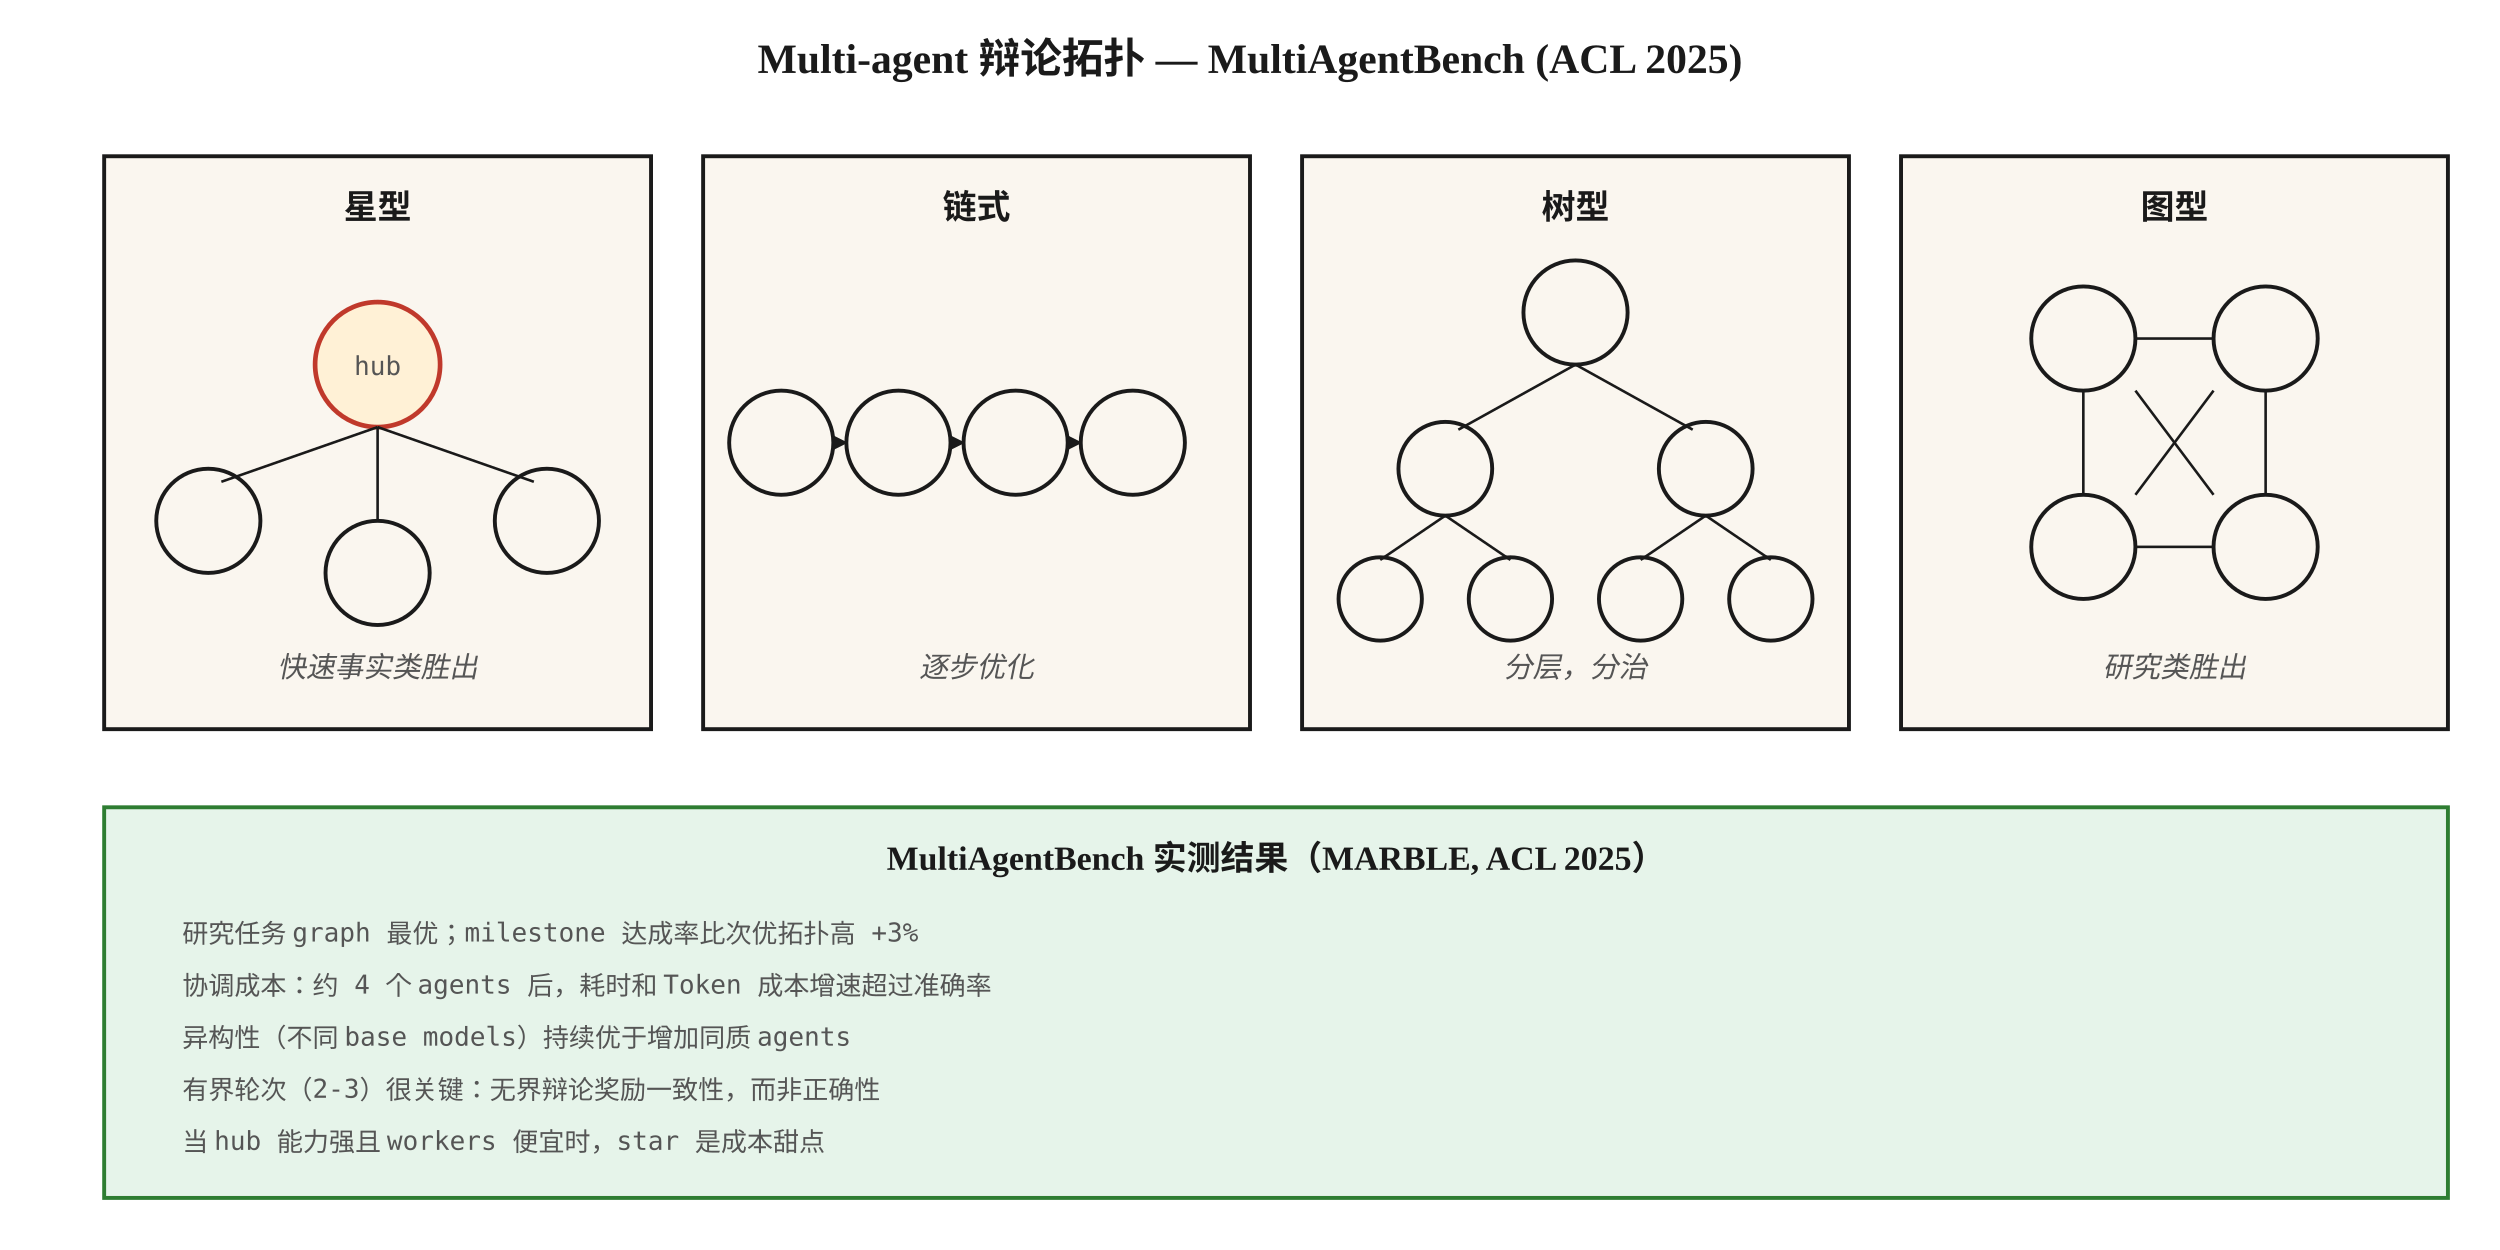
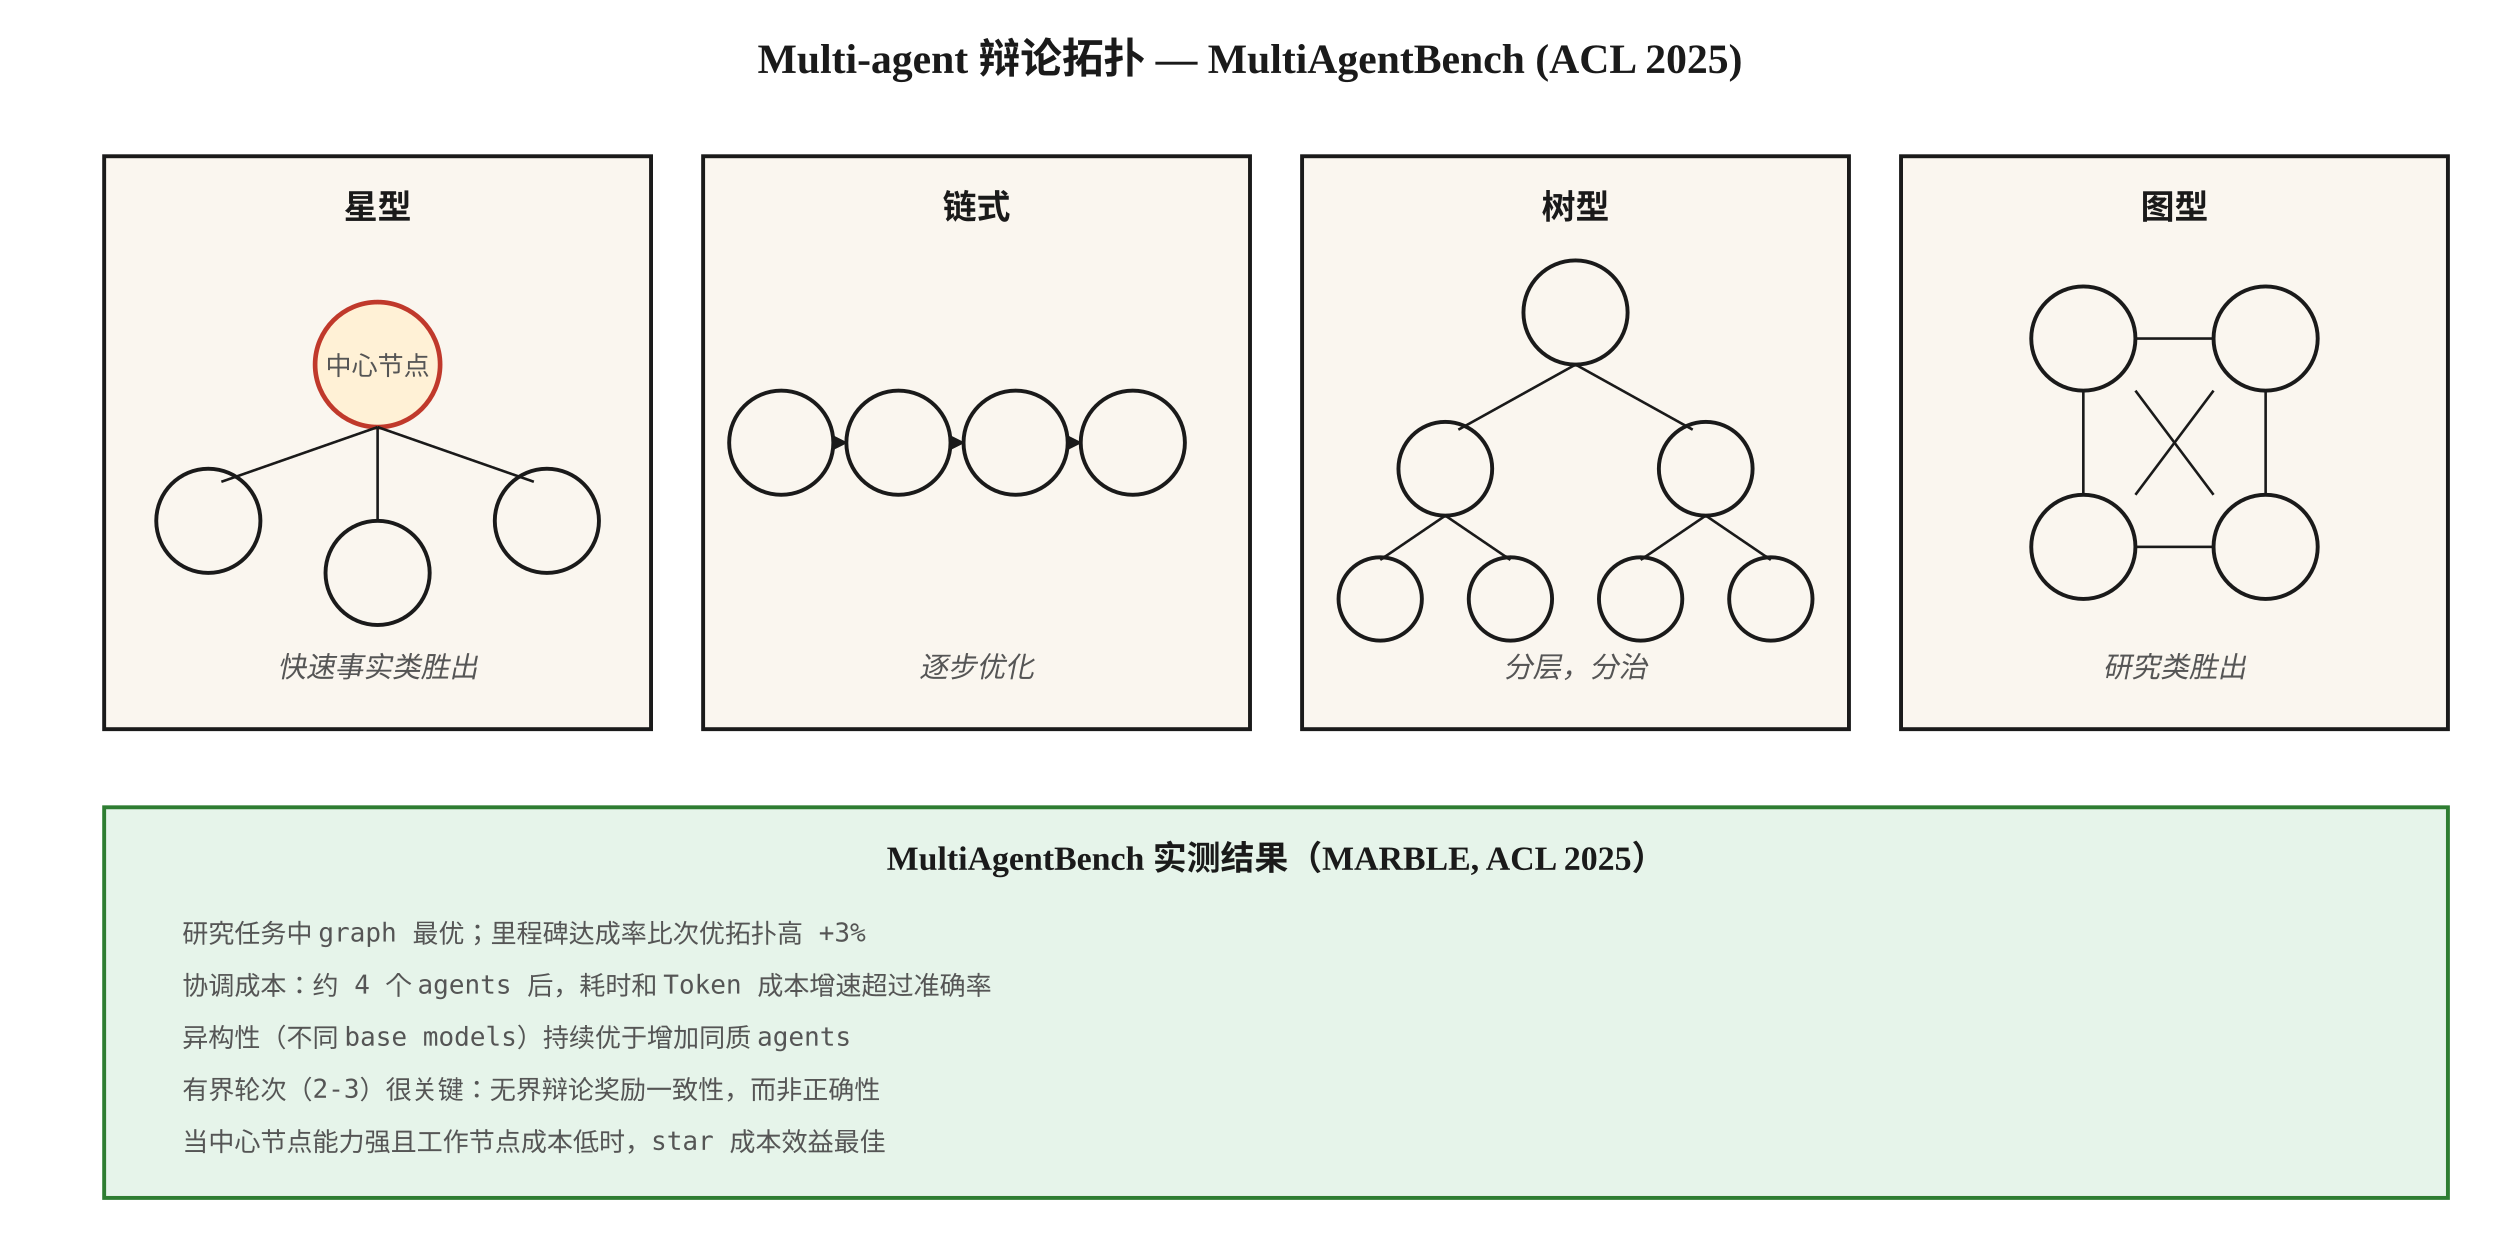
<svg xmlns="http://www.w3.org/2000/svg" viewBox="0 0 960 480" font-family="Georgia, 'Times New Roman', serif">
  <defs>
    <marker id="arrow" viewBox="0 0 10 10" refX="9" refY="5" markerWidth="6" markerHeight="6" orient="auto">
      <path d="M0,0 L10,5 L0,10 z" fill="#1a1a1a" />
    </marker>
    <style>
      .box { fill: #faf6ef; stroke: #1a1a1a; stroke-width: 1.5; }
      .cool { fill: #e6f4ea; stroke: #2e7d32; stroke-width: 1.5; }
      .cold { fill: #dfe9ff; stroke: #2c5ea9; stroke-width: 1.5; }
      .title { font-size: 16px; font-weight: 700; fill: #1a1a1a; }
      .head { font-size: 13px; font-weight: 700; fill: #1a1a1a; }
      .small { font-size: 10px; font-family: 'Menlo', monospace; fill: #555; }
      .caption { font-size: 11px; fill: #555; font-style: italic; }
      .node { fill: #faf6ef; stroke: #1a1a1a; stroke-width: 1.5; }
      .hub { fill: #fff1d6; stroke: #c0392b; stroke-width: 1.8; }
      .edge { stroke: #1a1a1a; stroke-width: 1; fill: none; }
    </style>
  </defs>
  <text x="480" y="28" text-anchor="middle" class="title">Multi-agent 辩论拓扑 — MultiAgentBench (ACL 2025)</text>
  <rect x="40" y="60" width="210" height="220" class="box" />
  <text x="145" y="84" text-anchor="middle" class="head">星型</text>
  <circle cx="145" cy="140" r="24" class="hub" />
-   <text x="145" y="144" text-anchor="middle" class="small">hub</text>
+   <text x="145" y="144" text-anchor="middle" class="small">中心节点</text>
  <circle cx="80" cy="200" r="20" class="node" />
  <circle cx="145" cy="220" r="20" class="node" />
  <circle cx="210" cy="200" r="20" class="node" />
  <line x1="145" y1="164" x2="85" y2="185" class="edge" />
  <line x1="145" y1="164" x2="145" y2="200" class="edge" />
  <line x1="145" y1="164" x2="205" y2="185" class="edge" />
  <text x="145" y="260" text-anchor="middle" class="caption">快速事实类胜出</text>
  <rect x="270" y="60" width="210" height="220" class="box" />
  <text x="375" y="84" text-anchor="middle" class="head">链式</text>
  <circle cx="300" cy="170" r="20" class="node" />
  <circle cx="345" cy="170" r="20" class="node" />
  <circle cx="390" cy="170" r="20" class="node" />
  <circle cx="435" cy="170" r="20" class="node" />
  <line x1="320" y1="170" x2="325" y2="170" class="edge" marker-end="url(#arrow)" />
  <line x1="365" y1="170" x2="370" y2="170" class="edge" marker-end="url(#arrow)" />
  <line x1="410" y1="170" x2="415" y2="170" class="edge" marker-end="url(#arrow)" />
  <text x="375" y="260" text-anchor="middle" class="caption">逐步优化</text>
  <rect x="500" y="60" width="210" height="220" class="box" />
  <text x="605" y="84" text-anchor="middle" class="head">树型</text>
  <circle cx="605" cy="120" r="20" class="node" />
  <circle cx="555" cy="180" r="18" class="node" />
  <circle cx="655" cy="180" r="18" class="node" />
  <circle cx="530" cy="230" r="16" class="node" />
  <circle cx="580" cy="230" r="16" class="node" />
  <circle cx="630" cy="230" r="16" class="node" />
  <circle cx="680" cy="230" r="16" class="node" />
  <line x1="605" y1="140" x2="560" y2="165" class="edge" />
  <line x1="605" y1="140" x2="650" y2="165" class="edge" />
  <line x1="555" y1="198" x2="530" y2="215" class="edge" />
  <line x1="555" y1="198" x2="580" y2="215" class="edge" />
  <line x1="655" y1="198" x2="630" y2="215" class="edge" />
  <line x1="655" y1="198" x2="680" y2="215" class="edge" />
  <text x="605" y="260" text-anchor="middle" class="caption">分层，分治</text>
  <rect x="730" y="60" width="210" height="220" class="box" />
  <text x="835" y="84" text-anchor="middle" class="head">图型</text>
  <circle cx="800" cy="130" r="20" class="node" />
  <circle cx="870" cy="130" r="20" class="node" />
  <circle cx="800" cy="210" r="20" class="node" />
  <circle cx="870" cy="210" r="20" class="node" />
  <line x1="820" y1="130" x2="850" y2="130" class="edge" />
  <line x1="820" y1="210" x2="850" y2="210" class="edge" />
  <line x1="800" y1="150" x2="800" y2="190" class="edge" />
  <line x1="870" y1="150" x2="870" y2="190" class="edge" />
  <line x1="820" y1="150" x2="850" y2="190" class="edge" />
  <line x1="850" y1="150" x2="820" y2="190" class="edge" />
  <text x="835" y="260" text-anchor="middle" class="caption">研究类胜出</text>
  <rect x="40" y="310" width="900" height="150" class="cool" />
  <text x="490" y="334" text-anchor="middle" class="head">MultiAgentBench 实测结果（MARBLE, ACL 2025）</text>
-   <text x="70" y="362" class="small">研究任务 graph 最优；milestone 达成率比次优拓扑高 +3%</text>
+   <text x="70" y="362" class="small">研究任务中 graph 最优；里程碑达成率比次优拓扑高 +3%</text>
  <text x="70" y="382" class="small">协调成本：约 4 个 agents 后，耗时和 Token 成本增速超过准确率</text>
  <text x="70" y="402" class="small">异构性（不同 base models）持续优于增加同质 agents</text>
  <text x="70" y="422" class="small">有界轮次（2-3）很关键：无界辩论奖励一致性，而非正确性</text>
-   <text x="70" y="442" class="small">当 hub 能力强且 workers 便宜时，star 是成本甜点</text>
+   <text x="70" y="442" class="small">当中心节点能力强且工作节点成本低时，star 成本效益最佳</text>
</svg>
